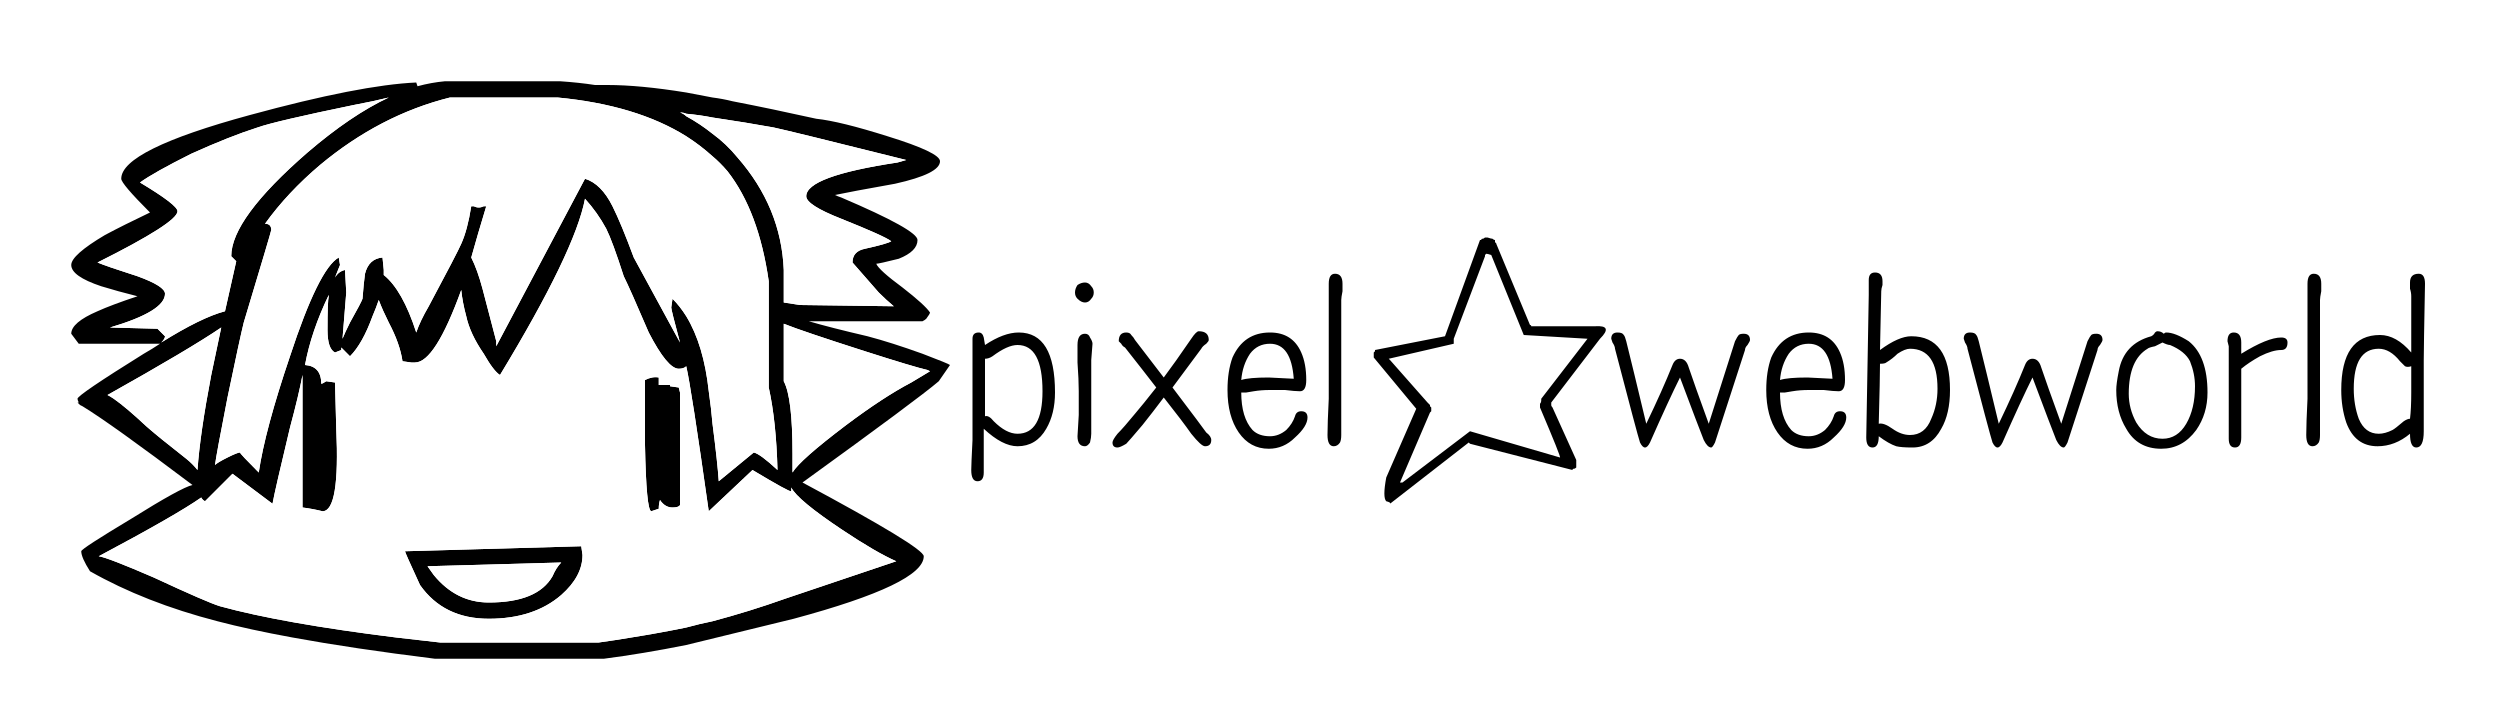
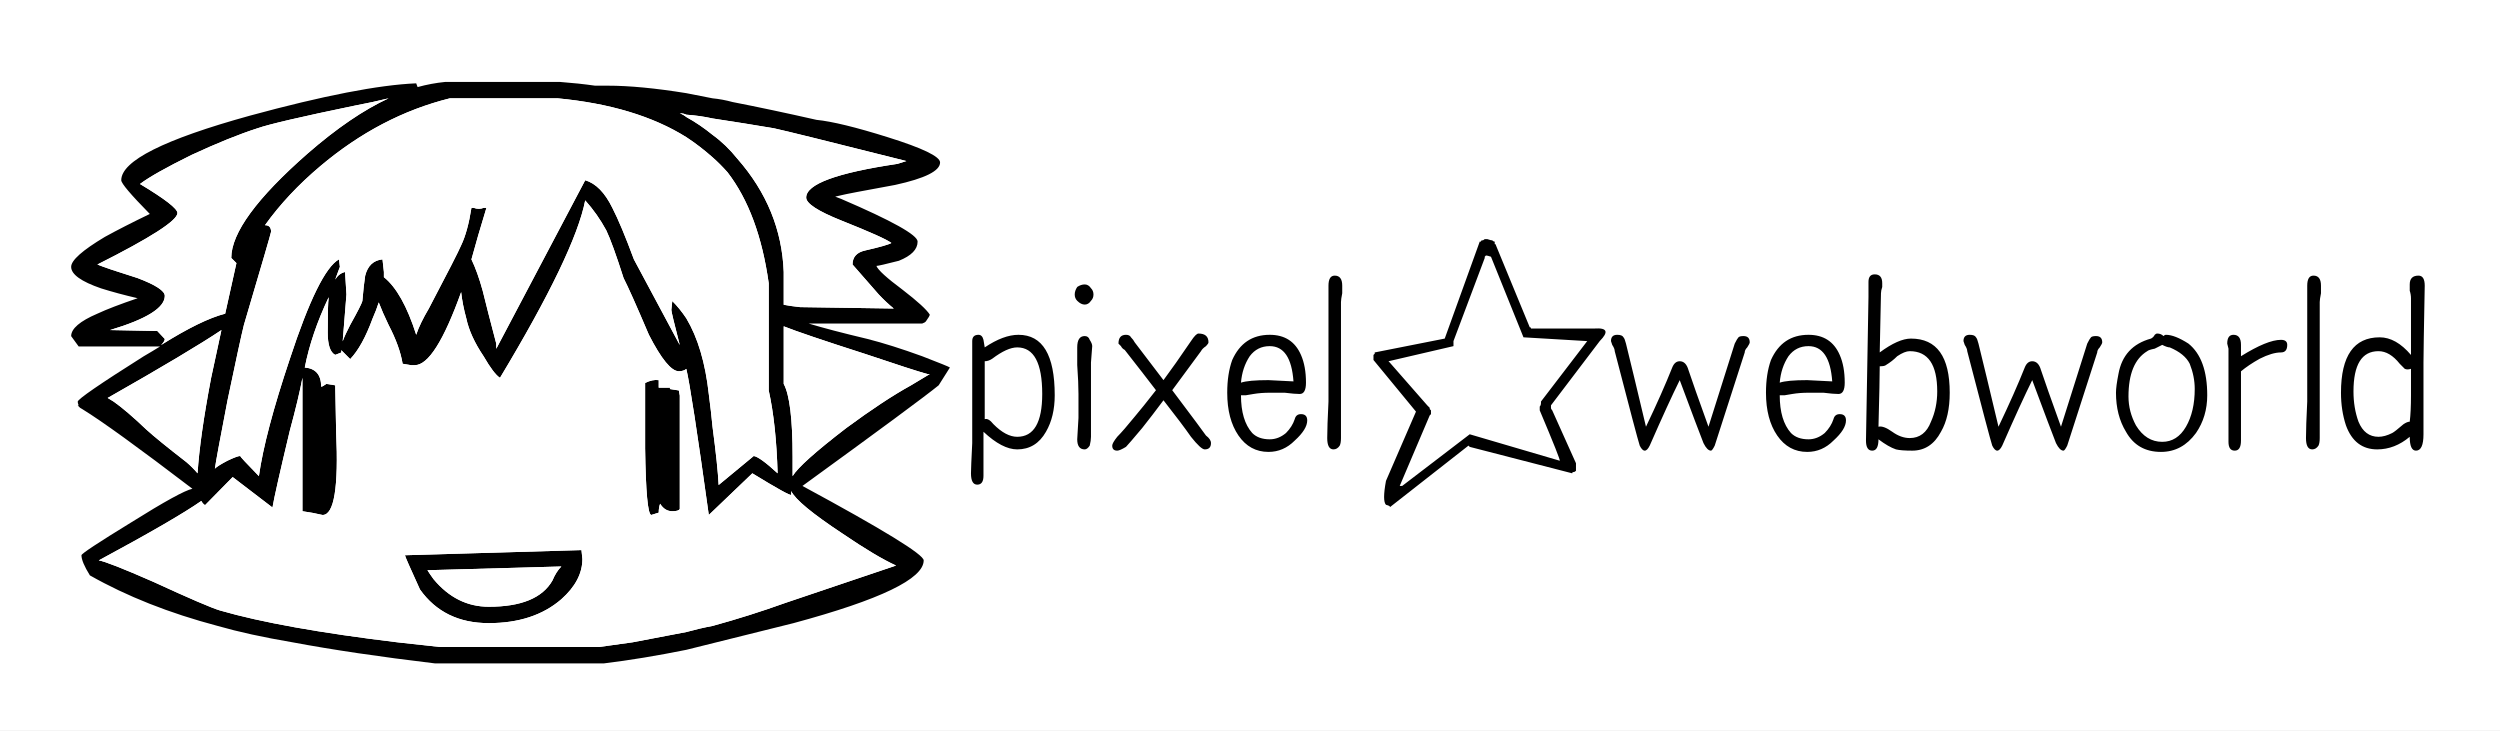
- <svg xmlns="http://www.w3.org/2000/svg" xmlns:xlink="http://www.w3.org/1999/xlink" version="1.1" preserveAspectRatio="none" x="0px" y="0px" width="100px" height="29px" viewBox="0 0 100 29">
+ <svg xmlns="http://www.w3.org/2000/svg" xmlns:xlink="http://www.w3.org/1999/xlink" version="1.1" preserveAspectRatio="none" x="0px" y="0px" width="267px" height="78px" viewBox="0 0 267 78">
  <defs>
    <g id="Layer1_0_FILL">
-       <path fill="#FFFFFF" stroke="none" d=" M 100 29 L 100 0 0 0 0 29 100 29 Z" />
+       <path fill="#FFFFFF" stroke="none" d=" M 267 78 L 267 0 0 0 0 78 267 78 Z" />
    </g>
    <g id="Layer0_0_FILL">
-       <path fill="#000000" stroke="none" d=" M 33.4 7.8 L 33.65 7.75 Q 33.85 7.7 35.8 7.35 37.6 6.95 37.6 6.45 37.6 6.1 35.5 5.45 33.6 4.85 32.65 4.75 30.85 4.35 29.3 4.05 28.9 3.95 28.5 3.9 27.95 3.8 27.45 3.7 25.6 3.4 24.3 3.4 L 23.8 3.4 Q 23.15 3.3 22.4 3.25 L 17.8 3.25 Q 17.25 3.3 16.7 3.45 L 16.65 3.3 Q 14.4 3.4 10 4.6 4.85 6 4.85 7.15 4.85 7.35 6 8.5 4.95 9 4.2 9.4 2.85 10.2 2.85 10.6 2.85 11.05 4.05 11.45 4.7 11.65 5.5 11.85 4.45 12.2 3.9 12.45 2.85 12.9 2.85 13.35 L 3.15 13.75 6.4 13.75 Q 6.1 13.95 5.75 14.15 3.1 15.8 3.1 15.95 3.1 16 3.15 16.1 L 3.1 16.1 3.2 16.2 3.3 16.25 Q 4.45 16.95 7.7 19.4 7.25 19.5 5.25 20.75 3.25 21.95 3.25 22.05 3.25 22.3 3.6 22.85 5.8 24.1 8.7 24.85 9.972 25.184 11.7 25.5 14.107 25.942 17.4 26.35 L 24.15 26.35 Q 25.7 26.15 27.45 25.8 L 31.75 24.75 Q 36.95 23.35 36.95 22.25 36.95 21.9 32.1 19.3 36.746 15.94 37.55 15.25 L 38 14.6 Q 37.95 14.55 36.9 14.15 35.65 13.7 34.7 13.45 33.2 13.1 32.35 12.85 L 36.9 12.85 Q 37 12.8 37.05 12.75 37.2 12.55 37.2 12.5 37 12.2 36.1 11.5 35.15 10.8 35.05 10.55 35.15 10.55 35.95 10.35 36.7 10.05 36.7 9.6 36.7 9.2 33.65 7.9 33.5 7.85 33.4 7.8 M 32.25 7.85 Q 32.25 8.2 33.65 8.75 35.4 9.45 35.65 9.65 35.5 9.75 34.6 9.95 34.1 10.05 34.1 10.5 L 35.15 11.7 Q 35.45 12 35.75 12.25 L 32 12.2 Q 31.65 12.15 31.35 12.1 L 31.35 10.8 Q 31.25 8.3 29.5 6.3 29.05 5.75 28.5 5.35 28 4.95 27.45 4.65 27.35 4.55 27.2 4.5 27.35 4.5 27.45 4.55 28 4.6 28.5 4.7 29.85 4.9 30.95 5.1 31.65 5.25 36.25 6.4 L 35.9 6.5 Q 32.25 7.05 32.25 7.85 M 23.4 7.95 Q 23.9 8.5 24.25 9.15 24.5 9.65 24.95 11.05 25.2 11.55 25.95 13.3 26.7 14.75 27.15 14.75 27.35 14.75 27.45 14.65 27.65 15.5 28.35 20.45 L 30.1 18.8 Q 31.6 19.7 31.65 19.65 L 31.65 19.5 Q 31.9 20 33.7 21.2 35.05 22.1 35.85 22.45 34.5 22.9 31.4 23.95 30 24.45 28.5 24.85 28 24.95 27.45 25.1 26.383 25.32 25.25 25.5 24.62 25.607 23.95 25.7 L 17.6 25.7 Q 16.708 25.602 15.85 25.5 11.262 24.929 8.8 24.25 8.3 24.1 6.15 23.1 4.3 22.3 3.95 22.25 7.05 20.6 8.05 19.9 8.1 20 8.2 20.05 L 9.3 18.95 10.9 20.15 Q 11 19.6 11.6 17.1 11.95 15.8 12.1 15 L 12.1 20.3 Q 12.5 20.35 12.9 20.45 13.6 20.45 13.45 17.15 L 13.4 15.3 13.05 15.25 Q 12.9 15.35 12.85 15.35 12.85 14.65 12.2 14.6 12.45 13.25 13.15 11.8 L 13.15 11.85 Q 13.1 12.05 13.1 13.2 13.1 13.95 13.4 14.1 L 13.65 14 13.65 13.9 14 14.25 Q 14.5 13.75 14.9 12.65 15.05 12.3 15.15 12 15.3 12.4 15.55 12.9 16 13.75 16.1 14.45 L 16.45 14.5 16.6 14.5 Q 17.4 14.5 18.45 11.6 18.5 12.1 18.65 12.65 18.8 13.35 19.35 14.15 19.75 14.85 20 15 23 10.05 23.4 7.95 M 24.5 8.25 Q 24.05 7.35 23.4 7.15 L 19.85 13.85 19.85 13.65 Q 19.5 12.3 19.3 11.55 19.1 10.8 18.85 10.3 19.1 9.4 19.45 8.25 L 19.35 8.25 Q 19.25 8.3 19.15 8.3 19.05 8.3 18.95 8.25 18.9 8.25 18.85 8.25 18.7 9.2 18.45 9.75 18.3 10.1 17.15 12.25 16.8 12.85 16.65 13.3 16.1 11.6 15.35 11 15.35 10.9 15.35 10.8 L 15.3 10.3 Q 14.75 10.35 14.6 10.95 14.55 11.3 14.5 11.95 14.45 12.1 14 12.9 13.8 13.3 13.7 13.55 L 13.85 11.7 13.8 10.8 Q 13.55 10.85 13.4 11.1 13.5 10.85 13.6 10.6 L 13.55 10.3 Q 12.75 10.75 11.6 14.25 10.6 17.2 10.35 18.9 9.6 18.15 9.6 18.1 9.5 18.1 9.1 18.3 8.7 18.5 8.6 18.6 8.65 18.2 9.1 15.9 9.6 13.5 9.75 12.9 10.85 9.25 10.85 9.2 10.85 8.95 10.6 8.95 11.5 7.7 12.8 6.6 15.2 4.6 18 3.9 L 22.3 3.9 Q 25.45 4.2 27.45 5.45 28 5.8 28.5 6.25 28.8 6.5 29.1 6.85 30.35 8.45 30.75 11.25 L 30.75 15.5 Q 31.05 16.85 31.1 18.8 30.4 18.15 30.15 18.1 L 28.75 19.25 Q 28.7 18.5 28.5 16.95 28.45 16.35 28.35 15.65 28.15 13.8 27.45 12.65 27.2 12.25 26.9 11.95 L 26.85 12.3 Q 26.85 12.4 27.2 13.7 L 25.35 10.3 Q 24.85 8.95 24.5 8.25 M 37.1 14.8 L 37.2 14.85 36.45 15.3 Q 35.344 15.879 33.85 17 32 18.4 31.7 18.9 L 31.7 18.15 Q 31.7 15.9 31.35 15.25 L 31.35 12.95 Q 32.1 13.25 34.6 14.05 36.562 14.678 37.1 14.8 M 10.3 5.1 Q 11 4.85 14.15 4.2 14.95 4.05 15.55 3.9 14.05 4.6 12.3 6.1 9.25 8.75 9.25 10.25 L 9.45 10.45 9 12.45 Q 8.05 12.7 6.45 13.7 6.6 13.55 6.6 13.45 L 6.3 13.15 4.4 13.1 Q 6.6 12.45 6.6 11.75 6.6 11.45 5.5 11.05 4.25 10.65 3.9 10.5 7.1 8.9 7.1 8.45 7.1 8.2 5.6 7.3 6.15 6.9 7.65 6.15 9.2 5.45 10.3 5.1 M 7.45 18.35 Q 6.3 17.45 5.85 17.05 5.05 16.3 4.55 15.95 4.4 15.85 4.3 15.8 7.6 13.95 8.85 13.1 L 8.45 15 Q 8 17.35 7.9 18.8 7.7 18.55 7.45 18.35 M 22.45 23.8 Q 23.3 23.05 23.3 22.2 L 23.25 21.85 Q 23.2 21.85 16.2 22.05 16.2 22.1 16.8 23.4 17.75 24.75 19.55 24.75 21.35 24.75 22.45 23.8 M 22.45 22.5 Q 22.25 22.7 22.1 23.05 21.5 24.1 19.55 24.1 18.25 24.1 17.35 23 17.2 22.8 17.1 22.65 L 22.45 22.5 M 26.35 15.1 Q 26.1 15.05 25.8 15.2 L 25.8 17.8 Q 25.85 20.4 26.05 20.45 L 26.35 20.35 Q 26.35 20.15 26.4 20 26.6 20.3 26.9 20.3 27.15 20.3 27.2 20.2 L 27.2 15.7 27.15 15.5 26.8 15.45 26.8 15.4 26.35 15.4 26.35 15.1 Z" />
-       <path fill="#FFFFFF" stroke="none" d=" M 5.85 17.05 Q 6.3 17.45 7.45 18.35 7.7 18.55 7.9 18.8 8 17.35 8.45 15 L 8.85 13.1 Q 7.6 13.95 4.3 15.8 4.4 15.85 4.55 15.95 5.05 16.3 5.85 17.05 M 14.15 4.2 Q 11 4.85 10.3 5.1 9.2 5.45 7.65 6.15 6.15 6.9 5.6 7.3 7.1 8.2 7.1 8.45 7.1 8.9 3.9 10.5 4.25 10.65 5.5 11.05 6.6 11.45 6.6 11.75 6.6 12.45 4.4 13.1 L 6.3 13.15 6.6 13.45 Q 6.6 13.55 6.45 13.7 8.05 12.7 9 12.45 L 9.45 10.45 9.25 10.25 Q 9.25 8.75 12.3 6.1 14.05 4.6 15.55 3.9 14.95 4.05 14.15 4.2 M 37.2 14.85 L 37.1 14.8 Q 36.562 14.678 34.6 14.05 32.1 13.25 31.35 12.95 L 31.35 15.25 Q 31.7 15.9 31.7 18.15 L 31.7 18.9 Q 32 18.4 33.85 17 35.344 15.879 36.45 15.3 L 37.2 14.85 M 23.4 7.15 Q 24.05 7.35 24.5 8.25 24.85 8.95 25.35 10.3 L 27.2 13.7 Q 26.85 12.4 26.85 12.3 L 26.9 11.95 Q 27.2 12.25 27.45 12.65 28.15 13.8 28.35 15.65 28.45 16.35 28.5 16.95 28.7 18.5 28.75 19.25 L 30.15 18.1 Q 30.4 18.15 31.1 18.8 31.05 16.85 30.75 15.5 L 30.75 11.25 Q 30.35 8.45 29.1 6.85 28.8 6.5 28.5 6.25 28 5.8 27.45 5.45 25.45 4.2 22.3 3.9 L 18 3.9 Q 15.2 4.6 12.8 6.6 11.5 7.7 10.6 8.95 10.85 8.95 10.85 9.2 10.85 9.25 9.75 12.9 9.6 13.5 9.1 15.9 8.65 18.2 8.6 18.6 8.7 18.5 9.1 18.3 9.5 18.1 9.6 18.1 9.6 18.15 10.35 18.9 10.6 17.2 11.6 14.25 12.75 10.75 13.55 10.3 L 13.6 10.6 Q 13.5 10.85 13.4 11.1 13.55 10.85 13.8 10.8 L 13.85 11.7 13.7 13.55 Q 13.8 13.3 14 12.9 14.45 12.1 14.5 11.95 14.55 11.3 14.6 10.95 14.75 10.35 15.3 10.3 L 15.35 10.8 Q 15.35 10.9 15.35 11 16.1 11.6 16.65 13.3 16.8 12.85 17.15 12.25 18.3 10.1 18.45 9.75 18.7 9.2 18.85 8.25 18.9 8.25 18.95 8.25 19.05 8.3 19.15 8.3 19.25 8.3 19.35 8.25 L 19.45 8.25 Q 19.1 9.4 18.85 10.3 19.1 10.8 19.3 11.55 19.5 12.3 19.85 13.65 L 19.85 13.85 23.4 7.15 M 24.25 9.15 Q 23.9 8.5 23.4 7.95 23 10.05 20 15 19.75 14.85 19.35 14.15 18.8 13.35 18.65 12.65 18.5 12.1 18.45 11.6 17.4 14.5 16.6 14.5 L 16.45 14.5 16.1 14.45 Q 16 13.75 15.55 12.9 15.3 12.4 15.15 12 15.05 12.3 14.9 12.65 14.5 13.75 14 14.25 L 13.65 13.9 13.65 14 13.4 14.1 Q 13.1 13.95 13.1 13.2 13.1 12.05 13.15 11.85 L 13.15 11.8 Q 12.45 13.25 12.2 14.6 12.85 14.65 12.85 15.35 12.9 15.35 13.05 15.25 L 13.4 15.3 13.45 17.15 Q 13.6 20.45 12.9 20.45 12.5 20.35 12.1 20.3 L 12.1 15 Q 11.95 15.8 11.6 17.1 11 19.6 10.9 20.15 L 9.3 18.95 8.2 20.05 Q 8.1 20 8.05 19.9 7.05 20.6 3.95 22.25 4.3 22.3 6.15 23.1 8.3 24.1 8.8 24.25 11.262 24.929 15.85 25.5 16.708 25.602 17.6 25.7 L 23.95 25.7 Q 24.62 25.607 25.25 25.5 26.383 25.32 27.45 25.1 28 24.95 28.5 24.85 30 24.45 31.4 23.95 34.5 22.9 35.85 22.45 35.05 22.1 33.7 21.2 31.9 20 31.65 19.5 L 31.65 19.65 Q 31.6 19.7 30.1 18.8 L 28.35 20.45 Q 27.65 15.5 27.45 14.65 27.35 14.75 27.15 14.75 26.7 14.75 25.95 13.3 25.2 11.55 24.95 11.05 24.5 9.65 24.25 9.15 M 25.8 15.2 Q 26.1 15.05 26.35 15.1 L 26.35 15.4 26.8 15.4 26.8 15.45 27.15 15.5 27.2 15.7 27.2 20.2 Q 27.15 20.3 26.9 20.3 26.6 20.3 26.4 20 26.35 20.15 26.35 20.35 L 26.05 20.45 Q 25.85 20.4 25.8 17.8 L 25.8 15.2 M 23.3 22.2 Q 23.3 23.05 22.45 23.8 21.35 24.75 19.55 24.75 17.75 24.75 16.8 23.4 16.2 22.1 16.2 22.05 23.2 21.85 23.25 21.85 L 23.3 22.2 M 22.1 23.05 Q 22.25 22.7 22.45 22.5 L 17.1 22.65 Q 17.2 22.8 17.35 23 18.25 24.1 19.55 24.1 21.5 24.1 22.1 23.05 M 33.65 8.75 Q 32.25 8.2 32.25 7.85 32.25 7.05 35.9 6.5 L 36.25 6.4 Q 31.65 5.25 30.95 5.1 29.85 4.9 28.5 4.7 28 4.6 27.45 4.55 27.35 4.5 27.2 4.5 27.35 4.55 27.45 4.65 28 4.95 28.5 5.35 29.05 5.75 29.5 6.3 31.25 8.3 31.35 10.8 L 31.35 12.1 Q 31.65 12.15 32 12.2 L 35.75 12.25 Q 35.45 12 35.15 11.7 L 34.1 10.5 Q 34.1 10.05 34.6 9.95 35.5 9.75 35.65 9.65 35.4 9.45 33.65 8.75 Z" />
+       <path fill="#000000" stroke="none" d=" M 89.85 21.25 Q 89.45 21.1 89.2 21 L 89.85 20.85 Q 90.4 20.7 95.6 19.75 100.4 18.7 100.4 17.35 100.4 16.4 94.8 14.65 89.7 13.05 87.2 12.8 82.35 11.7 78.25 10.9 77.15 10.6 76.1 10.5 74.65 10.2 73.3 9.95 68.35 9.15 64.9 9.15 L 63.55 9.15 Q 61.8 8.9 59.8 8.75 L 47.55 8.75 Q 46.05 8.9 44.6 9.3 L 44.45 8.9 Q 38.45 9.15 26.7 12.35 12.95 16.15 12.95 19.25 12.95 19.75 16 22.85 13.2 24.2 11.2 25.3 7.6 27.45 7.6 28.5 7.6 29.7 10.8 30.8 12.55 31.35 14.7 31.85 11.9 32.8 10.4 33.5 7.6 34.7 7.6 35.9 L 8.4 37 17.1 37 Q 16.3 37.5 15.35 38.05 8.3 42.5 8.3 42.9 8.3 43.05 8.4 43.3 L 8.3 43.3 8.55 43.55 8.8 43.7 Q 11.9 45.6 20.55 52.2 19.35 52.45 14 55.8 8.7 59.05 8.7 59.3 8.7 60 9.6 61.45 15.5 64.8 23.25 66.85 26.55 67.8 31.25 68.6 37.65 69.8 46.45 70.85 L 64.5 70.85 Q 68.6 70.35 73.3 69.4 L 84.75 66.55 Q 98.65 62.8 98.65 59.85 98.65 58.9 85.7 51.9 98.1 42.9 100.25 41.15 L 101.45 39.25 Q 101.35 39.15 98.5 38.05 95.2 36.85 92.65 36.2 88.65 35.25 86.35 34.55 L 98.5 34.55 Q 98.8 34.45 98.9 34.3 99.3 33.75 99.3 33.6 98.8 32.8 96.4 30.95 93.85 29.05 93.6 28.4 93.85 28.4 96 27.85 98 27.05 98 25.8 98 24.75 89.85 21.25 M 86.1 21.1 Q 86.1 22.05 89.85 23.55 94.5 25.4 95.2 25.95 94.8 26.2 92.4 26.75 91.05 27.05 91.05 28.25 L 93.85 31.45 Q 94.65 32.3 95.45 32.95 L 85.45 32.8 Q 84.5 32.7 83.7 32.55 L 83.7 29.05 Q 83.45 22.3 78.75 16.95 77.55 15.45 76.1 14.4 74.75 13.3 73.3 12.5 73 12.25 72.6 12.1 73 12.1 73.3 12.25 74.75 12.35 76.1 12.65 79.7 13.2 82.65 13.7 84.5 14.1 96.8 17.2 L 95.85 17.5 Q 86.1 18.95 86.1 21.1 M 84.65 48.8 Q 84.65 42.75 83.7 41 L 83.7 34.85 Q 85.7 35.65 92.4 37.8 97.6 39.55 99.05 39.95 L 99.3 39.95 97.3 41.15 Q 94.4 42.75 90.4 45.7 85.45 49.5 84.65 50.85 L 84.65 48.8 M 82.1 30.25 L 82.1 41.7 Q 82.9 45.3 83.05 50.55 81.15 48.8 80.5 48.7 L 76.75 51.8 Q 76.65 49.75 76.1 45.6 75.95 44 75.7 42.1 75.15 37.1 73.3 34 72.6 32.95 71.8 32.15 L 71.7 33.1 Q 71.7 33.35 72.6 36.85 L 67.7 27.7 Q 66.35 24.05 65.4 22.2 64.2 19.75 62.5 19.25 L 53 37.25 53 36.7 Q 52.05 33.1 51.55 31.05 51 29.05 50.35 27.7 51 25.3 51.95 22.2 L 51.65 22.2 Q 51.4 22.3 51.15 22.3 50.85 22.3 50.6 22.2 50.45 22.2 50.35 22.2 49.95 24.75 49.25 26.2 48.85 27.15 45.8 32.95 44.85 34.55 44.45 35.75 43 31.2 41 29.6 41 29.3 41 29.05 L 40.85 27.7 Q 39.4 27.85 39 29.45 38.85 30.4 38.7 32.15 38.6 32.55 37.4 34.7 36.85 35.75 36.6 36.45 L 37 31.45 36.85 29.05 Q 36.2 29.2 35.8 29.85 36.05 29.2 36.3 28.5 L 36.2 27.7 Q 34.05 28.9 30.95 38.35 28.3 46.25 27.65 50.85 25.65 48.8 25.65 48.7 25.35 48.7 24.3 49.2 23.25 49.75 22.95 50.05 23.1 48.95 24.3 42.75 25.65 36.3 26.05 34.7 28.95 24.9 28.95 24.75 28.95 24.05 28.3 24.05 30.7 20.7 34.2 17.75 40.6 12.35 48.05 10.5 L 59.55 10.5 Q 67.95 11.3 73.3 14.65 74.75 15.6 76.1 16.8 76.9 17.5 77.7 18.4 81.05 22.75 82.1 30.25 M 95.7 60.4 Q 92.1 61.6 83.85 64.4 80.1 65.75 76.1 66.85 74.75 67.1 73.3 67.5 70.5 68.05 67.55 68.6 65.7 68.85 63.95 69.1 L 47 69.1 Q 44.6 68.85 42.45 68.6 30.05 67.1 23.5 65.2 22.15 64.8 16.4 62.15 11.5 60 10.55 59.85 18.8 55.4 21.5 53.5 21.65 53.8 21.9 53.95 L 24.85 50.95 29.1 54.2 Q 29.35 52.7 30.95 46 31.9 42.5 32.3 40.35 L 32.3 54.6 Q 33.4 54.75 34.45 55 36.3 55 35.9 46.15 L 35.8 41.15 34.85 41 Q 34.45 41.3 34.3 41.3 34.3 39.4 32.55 39.25 33.25 35.65 35.1 31.75 L 35.1 31.85 Q 35 32.4 35 35.5 35 37.5 35.8 37.9 L 36.45 37.65 36.45 37.4 37.4 38.35 Q 38.7 37 39.8 34 40.2 33.1 40.45 32.3 40.85 33.35 41.5 34.7 42.7 37 43 38.85 L 43.9 39 44.3 39 Q 46.45 39 49.25 31.2 49.4 32.55 49.8 34 50.2 35.9 51.65 38.05 52.75 39.95 53.4 40.35 61.4 27.05 62.5 21.4 63.8 22.85 64.75 24.6 65.4 25.95 66.6 29.7 67.3 31.05 69.3 35.75 71.3 39.65 72.5 39.65 73 39.65 73.3 39.4 73.85 41.7 75.7 55 L 80.35 50.55 Q 84.35 53 84.5 52.85 L 84.5 52.45 Q 85.15 53.8 90 57 93.6 59.45 95.7 60.4 M 20.45 16.55 Q 24.55 14.65 27.5 13.7 29.35 13.05 37.8 11.3 39.9 10.9 41.5 10.5 37.5 12.35 32.85 16.4 24.7 23.55 24.7 27.55 L 25.25 28.1 24.05 33.5 Q 21.5 34.15 17.2 36.85 17.6 36.45 17.6 36.2 L 16.8 35.35 11.75 35.25 Q 17.6 33.5 17.6 31.6 17.6 30.8 14.7 29.7 11.35 28.65 10.4 28.25 18.95 23.95 18.95 22.75 18.95 22.05 14.95 19.65 16.4 18.55 20.45 16.55 M 15.6 45.85 Q 13.5 43.85 12.15 42.9 11.75 42.65 11.5 42.5 20.3 37.5 23.65 35.25 L 22.55 40.35 Q 21.35 46.65 21.1 50.55 20.55 49.9 19.9 49.35 16.8 46.95 15.6 45.85 M 62.2 59.7 L 62.1 58.75 Q 61.95 58.75 43.25 59.3 43.25 59.45 44.85 62.95 47.4 66.55 52.2 66.55 57 66.55 59.95 64 62.2 62 62.2 59.7 M 46.3 61.85 Q 45.9 61.3 45.65 60.9 L 59.95 60.5 Q 59.4 61.05 59 62 57.4 64.8 52.2 64.8 48.75 64.8 46.3 61.85 M 70.35 40.6 Q 69.7 40.5 68.9 40.9 L 68.9 47.9 Q 69 54.85 69.55 55 L 70.35 54.75 Q 70.35 54.2 70.5 53.8 71 54.6 71.8 54.6 72.5 54.6 72.6 54.35 L 72.6 42.25 72.5 41.7 71.55 41.55 71.55 41.4 70.35 41.4 70.35 40.6 Z" />
+       <path fill="#FFFFFF" stroke="none" d=" M 12.15 42.9 Q 13.5 43.85 15.6 45.85 16.8 46.95 19.9 49.35 20.55 49.9 21.1 50.55 21.35 46.65 22.55 40.35 L 23.65 35.25 Q 20.3 37.5 11.5 42.5 11.75 42.65 12.15 42.9 M 27.5 13.7 Q 24.55 14.65 20.45 16.55 16.4 18.55 14.95 19.65 18.95 22.05 18.95 22.75 18.95 23.95 10.4 28.25 11.35 28.65 14.7 29.7 17.6 30.8 17.6 31.6 17.6 33.5 11.75 35.25 L 16.8 35.35 17.6 36.2 Q 17.6 36.45 17.2 36.85 21.5 34.15 24.05 33.5 L 25.25 28.1 24.7 27.55 Q 24.7 23.55 32.85 16.4 37.5 12.35 41.5 10.5 39.9 10.9 37.8 11.3 29.35 13.05 27.5 13.7 M 83.85 64.4 Q 92.1 61.6 95.7 60.4 93.6 59.45 90 57 85.15 53.8 84.5 52.45 L 84.5 52.85 Q 84.35 53 80.35 50.55 L 75.7 55 Q 73.85 41.7 73.3 39.4 73 39.65 72.5 39.65 71.3 39.65 69.3 35.75 67.3 31.05 66.6 29.7 65.4 25.95 64.75 24.6 63.8 22.85 62.5 21.4 61.4 27.05 53.4 40.35 52.75 39.95 51.65 38.05 50.2 35.9 49.8 34 49.4 32.55 49.25 31.2 46.45 39 44.3 39 L 43.9 39 43 38.85 Q 42.7 37 41.5 34.7 40.85 33.35 40.45 32.3 40.2 33.1 39.8 34 38.7 37 37.4 38.35 L 36.45 37.4 36.45 37.65 35.8 37.9 Q 35 37.5 35 35.5 35 32.4 35.1 31.85 L 35.1 31.75 Q 33.25 35.65 32.55 39.25 34.3 39.4 34.3 41.3 34.45 41.3 34.85 41 L 35.8 41.15 35.9 46.15 Q 36.3 55 34.45 55 33.4 54.75 32.3 54.6 L 32.3 40.35 Q 31.9 42.5 30.95 46 29.35 52.7 29.1 54.2 L 24.85 50.95 21.9 53.95 Q 21.65 53.8 21.5 53.5 18.8 55.4 10.55 59.85 11.5 60 16.4 62.15 22.15 64.8 23.5 65.2 30.05 67.1 42.45 68.6 44.6 68.85 47 69.1 L 63.95 69.1 Q 65.7 68.85 67.55 68.6 70.5 68.05 73.3 67.5 74.75 67.1 76.1 66.85 80.1 65.75 83.85 64.4 M 68.9 40.9 Q 69.7 40.5 70.35 40.6 L 70.35 41.4 71.55 41.4 71.55 41.55 72.5 41.7 72.6 42.25 72.6 54.35 Q 72.5 54.6 71.8 54.6 71 54.6 70.5 53.8 70.35 54.2 70.35 54.75 L 69.55 55 Q 69 54.85 68.9 47.9 L 68.9 40.9 M 62.1 58.75 L 62.2 59.7 Q 62.2 62 59.95 64 57 66.55 52.2 66.55 47.4 66.55 44.85 62.95 43.25 59.45 43.25 59.3 61.95 58.75 62.1 58.75 M 45.65 60.9 Q 45.9 61.3 46.3 61.85 48.75 64.8 52.2 64.8 57.4 64.8 59 62 59.4 61.05 59.95 60.5 L 45.65 60.9 M 82.1 41.7 L 82.1 30.25 Q 81.05 22.75 77.7 18.4 76.9 17.5 76.1 16.8 74.75 15.6 73.3 14.65 67.95 11.3 59.55 10.5 L 48.05 10.5 Q 40.6 12.35 34.2 17.75 30.7 20.7 28.3 24.05 28.95 24.05 28.95 24.75 28.95 24.9 26.05 34.7 25.65 36.3 24.3 42.75 23.1 48.95 22.95 50.05 23.25 49.75 24.3 49.2 25.35 48.7 25.65 48.7 25.65 48.8 27.65 50.85 28.3 46.25 30.95 38.35 34.05 28.9 36.2 27.7 L 36.3 28.5 Q 36.05 29.2 35.8 29.85 36.2 29.2 36.85 29.05 L 37 31.45 36.6 36.45 Q 36.85 35.75 37.4 34.7 38.6 32.55 38.7 32.15 38.85 30.4 39 29.45 39.4 27.85 40.85 27.7 L 41 29.05 Q 41 29.3 41 29.6 43 31.2 44.45 35.75 44.85 34.55 45.8 32.95 48.85 27.15 49.25 26.2 49.95 24.75 50.35 22.2 50.45 22.2 50.6 22.2 50.85 22.3 51.15 22.3 51.4 22.3 51.65 22.2 L 51.95 22.2 Q 51 25.3 50.35 27.7 51 29.05 51.55 31.05 52.05 33.1 53 36.7 L 53 37.25 62.5 19.25 Q 64.2 19.75 65.4 22.2 66.35 24.05 67.7 27.7 L 72.6 36.85 Q 71.7 33.35 71.7 33.1 L 71.8 32.15 Q 72.6 32.95 73.3 34 75.15 37.1 75.7 42.1 75.95 44 76.1 45.6 76.65 49.75 76.75 51.8 L 80.5 48.7 Q 81.15 48.8 83.05 50.55 82.9 45.3 82.1 41.7 M 83.7 41 Q 84.65 42.75 84.65 48.8 L 84.65 50.85 Q 85.45 49.5 90.4 45.7 94.4 42.75 97.3 41.15 L 99.3 39.95 99.05 39.95 Q 97.6 39.55 92.4 37.8 85.7 35.65 83.7 34.85 L 83.7 41 M 89.85 23.55 Q 86.1 22.05 86.1 21.1 86.1 18.95 95.85 17.5 L 96.8 17.2 Q 84.5 14.1 82.65 13.7 79.7 13.2 76.1 12.65 74.75 12.35 73.3 12.25 73 12.1 72.6 12.1 73 12.25 73.3 12.5 74.75 13.3 76.1 14.4 77.55 15.45 78.75 16.95 83.45 22.3 83.7 29.05 L 83.7 32.55 Q 84.5 32.7 85.45 32.8 L 95.45 32.95 Q 94.65 32.3 93.85 31.45 L 91.05 28.25 Q 91.05 27.05 92.4 26.75 94.8 26.2 95.2 25.95 94.5 25.4 89.85 23.55 Z" />
    </g>
    <g id="Symbol_1_0_Layer0_0_FILL">
-       <path fill="#000000" stroke="none" d=" M 20.65 -0.6 Q 20.6 -0.6 20.55 -0.6 20.5 -0.55 20.45 -0.55 20.4 -0.55 20.4 -0.5 L 20.35 -0.5 18.95 3.35 16.15 3.9 16.15 3.95 16.1 4 Q 16.1 4.05 16.1 4.1 L 16.1 4.2 17.8 6.25 16.6 9 Q 16.45 9.8 16.6 9.95 16.8 10 16.75 10.05 L 19.9 7.6 19.95 7.65 24.05 8.7 Q 24.05 8.65 24.1 8.65 24.15 8.65 24.2 8.6 L 24.2 8.55 Q 24.2 8.5 24.2 8.45 24.2 8.4 24.2 8.35 L 24.2 8.3 23.25 6.2 Q 23.2 6.15 23.2 6.1 L 23.2 6 25.15 3.45 Q 25.7 2.9 24.95 2.95 L 22.4 2.95 Q 22.4 2.9 22.35 2.9 L 21 -0.35 Q 21 -0.4 20.95 -0.4 20.95 -0.45 20.95 -0.5 20.9 -0.5 20.85 -0.55 20.8 -0.55 20.65 -0.6 M 20.55 0.1 L 20.6 0.05 Q 20.65 0.05 20.8 0.1 L 22.1 3.3 Q 22.15 3.3 24.65 3.45 L 22.8 5.85 22.8 5.9 Q 22.8 6 22.75 6.05 22.75 6.1 22.75 6.2 23.6 8.2 23.55 8.2 L 19.95 7.15 17.25 9.2 Q 17.2 9.2 17.15 9.2 L 18.35 6.4 18.4 6.35 Q 18.4 6.3 18.4 6.25 L 18.4 6.2 18.35 6.15 18.35 6.1 Q 18.3 6.05 18.25 6 L 16.75 4.3 16.7 4.25 19.3 3.65 19.3 3.45 20.55 0.15 20.55 0.1 M 4.8 4.3 L 4.85 3.65 Q 4.85 3.55 4.75 3.4 4.7 3.25 4.55 3.25 4.25 3.25 4.25 3.7 L 4.25 4.4 Q 4.3 5.1 4.3 5.55 4.3 5.75 4.3 6.5 4.25 7.3 4.25 7.35 4.25 7.75 4.55 7.75 4.65 7.75 4.75 7.6 4.8 7.4 4.8 7.25 4.8 6.05 4.8 5.6 4.8 5 4.8 4.3 M 0.05 3.45 Q 0.05 3.5 0.05 3.7 L 0.05 6.05 Q 0.05 6.55 0.05 7.5 0 8.5 0 8.7 0 9.15 0.25 9.15 0.5 9.15 0.5 8.8 L 0.5 8.25 Q 0.5 7.55 0.5 7.05 1.25 7.75 1.85 7.75 2.6 7.75 3 7.05 3.35 6.45 3.35 5.6 3.35 3.2 1.9 3.2 1.3 3.2 0.55 3.7 L 0.5 3.4 Q 0.45 3.2 0.3 3.2 0.05 3.2 0.05 3.45 M 0.55 4.25 Q 0.7 4.25 0.85 4.15 1.45 3.7 1.85 3.7 2.85 3.7 2.85 5.55 2.85 7.25 1.85 7.25 1.4 7.25 0.9 6.75 0.7 6.5 0.55 6.55 L 0.55 4.25 M 4.8 1.35 Q 4.7 1.2 4.55 1.2 4.4 1.2 4.25 1.3 4.15 1.45 4.15 1.6 4.15 1.75 4.25 1.85 4.4 2 4.55 2 4.7 2 4.8 1.85 4.9 1.75 4.9 1.6 4.9 1.45 4.8 1.35 M 6.55 3.5 Q 6.5 3.4 6.4 3.3 6.35 3.2 6.2 3.2 5.9 3.2 5.9 3.55 L 6 3.65 Q 6.05 3.75 6.15 3.8 6.9 4.75 7.4 5.4 6.85 6.1 6.55 6.45 6.1 7 5.85 7.25 5.65 7.5 5.65 7.6 5.65 7.8 5.85 7.8 5.95 7.8 6.2 7.65 6.3 7.55 6.85 6.9 7.25 6.4 7.7 5.8 8.45 6.75 8.8 7.25 9.2 7.75 9.35 7.75 9.6 7.75 9.6 7.5 9.6 7.35 9.4 7.2 9.3 7.05 8.05 5.4 L 9.2 3.85 Q 9.25 3.75 9.4 3.65 9.5 3.55 9.5 3.5 9.5 3.15 9.1 3.15 9 3.15 8.8 3.45 8.15 4.4 7.7 5 L 6.55 3.5 M 10.8 5.6 Q 10.9 5.6 11 5.6 L 11.3 5.55 Q 11.6 5.5 11.95 5.5 12.2 5.5 12.55 5.5 12.95 5.55 13.15 5.55 13.4 5.55 13.4 5.1 13.4 4.45 13.2 4 12.85 3.2 11.95 3.2 10.9 3.2 10.45 4.2 10.25 4.75 10.25 5.5 10.25 6.55 10.7 7.2 11.15 7.85 11.9 7.85 12.5 7.85 12.95 7.4 13.45 6.95 13.45 6.6 13.45 6.35 13.2 6.35 13 6.35 12.95 6.55 12.85 6.85 12.6 7.1 12.3 7.35 11.95 7.35 11.5 7.35 11.25 7.1 10.8 6.6 10.8 5.6 M 11.15 4.05 Q 11.45 3.65 11.95 3.65 12.8 3.65 12.9 5.05 12 5 11.9 5 11.1 5 10.8 5.1 10.85 4.5 11.15 4.05 M 14.85 1.25 Q 14.85 0.85 14.55 0.85 14.3 0.85 14.3 1.25 14.3 1.35 14.3 1.6 14.3 1.9 14.3 1.95 L 14.3 4.4 Q 14.3 4.9 14.3 5.85 14.25 6.85 14.25 7.3 14.25 7.75 14.5 7.75 14.65 7.75 14.75 7.6 14.8 7.5 14.8 7.3 L 14.8 3.9 Q 14.8 3.8 14.8 2.85 L 14.8 1.9 Q 14.8 1.8 14.85 1.55 14.85 1.3 14.85 1.25 M 32.55 5.6 L 32.85 5.55 Q 33.15 5.5 33.5 5.5 33.75 5.5 34.1 5.5 34.5 5.55 34.7 5.55 34.95 5.55 34.95 5.1 34.95 4.45 34.75 4 34.4 3.2 33.5 3.2 32.45 3.2 32 4.2 31.8 4.75 31.8 5.5 31.8 6.55 32.25 7.2 32.7 7.85 33.45 7.85 34.05 7.85 34.5 7.4 35 6.95 35 6.6 35 6.35 34.75 6.35 34.55 6.35 34.5 6.55 34.4 6.85 34.15 7.1 33.85 7.35 33.5 7.35 33.05 7.35 32.8 7.1 32.35 6.6 32.35 5.6 32.45 5.6 32.55 5.6 M 32.35 5.1 Q 32.4 4.5 32.7 4.05 33 3.65 33.5 3.65 34.35 3.65 34.45 5.05 33.55 5 33.45 5 32.65 5 32.35 5.1 M 31.05 3.7 Q 31.15 3.55 31.15 3.5 31.15 3.25 30.9 3.25 30.75 3.25 30.7 3.3 30.65 3.35 30.55 3.55 L 29.5 6.85 Q 28.9 5.2 28.7 4.6 28.6 4.25 28.35 4.25 28.15 4.25 28.05 4.5 27.65 5.5 27 6.85 26.45 4.55 26.2 3.55 26.15 3.35 26.1 3.3 26.05 3.2 25.85 3.2 25.6 3.2 25.6 3.45 L 25.65 3.6 Q 25.75 3.75 25.75 3.85 26.65 7.3 26.75 7.6 26.85 7.8 26.95 7.8 27.05 7.8 27.15 7.6 27.9 5.9 28.35 5 29.1 7 29.3 7.5 29.45 7.8 29.6 7.8 29.65 7.8 29.75 7.6 L 30.95 3.9 Q 30.95 3.8 31.05 3.7 M 36.15 0.8 Q 35.9 0.8 35.9 1.1 L 35.9 1.35 Q 35.9 1.6 35.9 1.7 L 35.8 7.4 Q 35.8 7.8 36.05 7.8 36.3 7.8 36.3 7.35 36.7 7.65 37 7.75 37.2 7.8 37.65 7.8 38.4 7.8 38.8 7.05 39.15 6.45 39.15 5.5 39.15 3.35 37.6 3.35 37.1 3.35 36.35 3.9 L 36.4 1.55 Q 36.4 1.45 36.45 1.3 L 36.45 1.15 Q 36.45 0.8 36.15 0.8 M 36.6 4.4 Q 36.85 4.25 37.05 4.05 37.35 3.85 37.55 3.85 38.65 3.85 38.65 5.45 38.65 6.1 38.4 6.65 38.15 7.3 37.55 7.3 37.2 7.3 36.85 7.05 36.5 6.8 36.3 6.85 36.35 5 36.35 4.45 36.55 4.45 36.6 4.4 M 42.8 4.6 Q 42.7 4.25 42.45 4.25 42.25 4.25 42.15 4.5 41.75 5.5 41.1 6.85 40.55 4.55 40.3 3.55 40.25 3.35 40.2 3.3 40.15 3.2 39.95 3.2 39.7 3.2 39.7 3.45 L 39.75 3.6 Q 39.85 3.75 39.85 3.85 40.75 7.3 40.85 7.6 40.95 7.8 41.05 7.8 41.15 7.8 41.25 7.6 42 5.9 42.45 5 43.2 7 43.4 7.5 43.55 7.8 43.7 7.8 43.75 7.8 43.85 7.6 L 45.05 3.9 Q 45.05 3.8 45.15 3.7 45.25 3.55 45.25 3.5 45.25 3.25 45 3.25 44.85 3.25 44.8 3.3 44.75 3.35 44.65 3.55 L 43.6 6.85 Q 43 5.2 42.8 4.6 M 47.8 3.2 Q 47.75 3.2 47.7 3.25 47.6 3.15 47.45 3.15 47.4 3.15 47.35 3.2 47.3 3.3 47.2 3.35 46.1 3.65 45.9 4.75 45.8 5.25 45.8 5.5 45.8 6.4 46.2 7.05 46.65 7.85 47.6 7.85 48.45 7.85 49 7.1 49.45 6.45 49.45 5.6 49.45 4.15 48.7 3.55 48.15 3.2 47.8 3.2 M 47.65 3.6 Q 47.85 3.7 47.95 3.7 48.55 3.95 48.75 4.35 48.95 4.85 48.95 5.35 48.95 6.25 48.6 6.85 48.25 7.45 47.65 7.45 47 7.45 46.6 6.8 46.3 6.25 46.3 5.65 46.3 4.3 47.05 3.85 47.1 3.8 47.35 3.75 47.55 3.65 47.65 3.6 M 52.65 3.6 Q 52.65 3.4 52.4 3.4 51.85 3.4 50.8 4.05 50.8 3.95 50.8 3.75 L 50.8 3.6 Q 50.8 3.2 50.5 3.2 50.25 3.2 50.25 3.55 L 50.3 3.75 Q 50.3 3.9 50.3 4.05 L 50.3 6.55 Q 50.3 6.75 50.3 7.05 50.3 7.35 50.3 7.45 50.3 7.8 50.55 7.8 50.8 7.8 50.8 7.4 50.8 6.9 50.8 5.85 50.8 4.7 50.8 4.65 51.1 4.4 51.55 4.15 52.05 3.9 52.4 3.9 52.65 3.9 52.65 3.6 M 54 1.25 Q 54 0.85 53.7 0.85 53.45 0.85 53.45 1.25 53.45 1.35 53.45 1.6 53.45 1.9 53.45 1.95 L 53.45 4.4 Q 53.45 4.9 53.45 5.85 53.4 6.85 53.4 7.3 53.4 7.75 53.65 7.75 53.8 7.75 53.9 7.6 53.95 7.5 53.95 7.3 L 53.95 3.9 Q 53.95 3.8 53.95 2.85 L 53.95 1.9 Q 53.95 1.8 54 1.55 54 1.3 54 1.25 M 58.15 1.25 Q 58.15 0.85 57.9 0.85 57.55 0.85 57.55 1.2 57.55 1.25 57.55 1.45 57.6 1.6 57.6 1.75 57.6 2 57.6 4 57 3.3 56.35 3.3 54.8 3.3 54.8 5.5 54.8 6.2 55 6.8 55.35 7.75 56.25 7.75 56.95 7.75 57.55 7.25 57.55 7.8 57.8 7.8 58.1 7.8 58.1 7.15 58.1 7.1 58.1 5.8 58.1 4.45 58.1 4.3 58.1 3.85 58.15 1.25 M 57.15 4.35 Q 57.3 4.5 57.35 4.55 57.45 4.6 57.6 4.55 L 57.6 5.6 Q 57.6 6.25 57.55 6.65 57.45 6.65 57.3 6.75 56.95 7.05 56.85 7.1 56.55 7.25 56.3 7.25 55.75 7.25 55.5 6.65 55.3 6.1 55.3 5.45 55.3 3.85 56.3 3.85 56.75 3.85 57.15 4.35 Z" />
+       <path fill="#000000" stroke="none" d=" M 4.8 5.6 Q 4.8 5 4.8 4.3 L 4.85 3.65 Q 4.85 3.55 4.75 3.4 4.7 3.25 4.55 3.25 4.25 3.25 4.25 3.7 L 4.25 4.4 Q 4.3 5.1 4.3 5.55 4.3 5.75 4.3 6.5 4.25 7.3 4.25 7.35 4.25 7.75 4.55 7.75 4.65 7.75 4.75 7.6 4.8 7.4 4.8 7.25 4.8 6.05 4.8 5.6 M 0.05 3.45 Q 0.05 3.5 0.05 3.7 L 0.05 6.05 Q 0.05 6.55 0.05 7.5 0 8.5 0 8.7 0 9.15 0.25 9.15 0.5 9.15 0.5 8.8 L 0.5 8.25 Q 0.5 7.55 0.5 7.05 1.25 7.75 1.85 7.75 2.6 7.75 3 7.05 3.35 6.45 3.35 5.6 3.35 3.2 1.9 3.2 1.3 3.2 0.55 3.7 L 0.5 3.4 Q 0.45 3.2 0.3 3.2 0.05 3.2 0.05 3.45 M 0.55 4.25 Q 0.7 4.25 0.85 4.15 1.45 3.7 1.85 3.7 2.85 3.7 2.85 5.55 2.85 7.25 1.85 7.25 1.4 7.25 0.9 6.75 0.7 6.5 0.55 6.55 L 0.55 4.25 M 4.55 2 Q 4.7 2 4.8 1.85 4.9 1.75 4.9 1.6 4.9 1.45 4.8 1.35 4.7 1.2 4.55 1.2 4.4 1.2 4.25 1.3 4.15 1.45 4.15 1.6 4.15 1.75 4.25 1.85 4.4 2 4.55 2 M 6.2 3.2 Q 5.9 3.2 5.9 3.55 L 6 3.65 Q 6.05 3.75 6.15 3.8 6.9 4.75 7.4 5.4 6.85 6.1 6.55 6.45 6.1 7 5.85 7.25 5.65 7.5 5.65 7.6 5.65 7.8 5.85 7.8 5.95 7.8 6.2 7.65 6.3 7.55 6.85 6.9 7.25 6.4 7.7 5.8 8.45 6.75 8.8 7.25 9.2 7.75 9.35 7.75 9.6 7.75 9.6 7.5 9.6 7.35 9.4 7.2 9.3 7.05 8.05 5.4 L 9.2 3.85 Q 9.25 3.75 9.4 3.65 9.5 3.55 9.5 3.5 9.5 3.15 9.1 3.15 9 3.15 8.8 3.45 8.15 4.4 7.7 5 L 6.55 3.5 Q 6.5 3.4 6.4 3.3 6.35 3.2 6.2 3.2 M 10.8 5.6 Q 10.9 5.6 11 5.6 L 11.3 5.55 Q 11.6 5.5 11.95 5.5 12.2 5.5 12.55 5.5 12.95 5.55 13.15 5.55 13.4 5.55 13.4 5.1 13.4 4.45 13.2 4 12.85 3.2 11.95 3.2 10.9 3.2 10.45 4.2 10.25 4.75 10.25 5.5 10.25 6.55 10.7 7.2 11.15 7.85 11.9 7.85 12.5 7.85 12.95 7.4 13.45 6.95 13.45 6.6 13.45 6.35 13.2 6.35 13 6.35 12.95 6.55 12.85 6.85 12.6 7.1 12.3 7.35 11.95 7.35 11.5 7.35 11.25 7.1 10.8 6.6 10.8 5.6 M 11.9 5 Q 11.1 5 10.8 5.1 10.85 4.5 11.15 4.05 11.45 3.65 11.95 3.65 12.8 3.65 12.9 5.05 12 5 11.9 5 M 14.85 1.55 Q 14.85 1.3 14.85 1.25 14.85 0.85 14.55 0.85 14.3 0.85 14.3 1.25 14.3 1.35 14.3 1.6 14.3 1.9 14.3 1.95 L 14.3 4.4 Q 14.3 4.9 14.3 5.85 14.25 6.85 14.25 7.3 14.25 7.75 14.5 7.75 14.65 7.75 14.75 7.6 14.8 7.5 14.8 7.3 L 14.8 3.9 Q 14.8 3.8 14.8 2.85 L 14.8 1.9 Q 14.8 1.8 14.85 1.55 M 32.55 5.6 L 32.85 5.55 Q 33.15 5.5 33.5 5.5 33.75 5.5 34.1 5.5 34.5 5.55 34.7 5.55 34.95 5.55 34.95 5.1 34.95 4.45 34.75 4 34.4 3.2 33.5 3.2 32.45 3.2 32 4.2 31.8 4.75 31.8 5.5 31.8 6.55 32.25 7.2 32.7 7.85 33.45 7.85 34.05 7.85 34.5 7.4 35 6.95 35 6.6 35 6.35 34.75 6.35 34.55 6.35 34.5 6.55 34.4 6.85 34.15 7.1 33.85 7.35 33.5 7.35 33.05 7.35 32.8 7.1 32.35 6.6 32.35 5.6 32.45 5.6 32.55 5.6 M 32.35 5.1 Q 32.4 4.5 32.7 4.05 33 3.65 33.5 3.65 34.35 3.65 34.45 5.05 33.55 5 33.45 5 32.65 5 32.35 5.1 M 30.9 3.25 Q 30.75 3.25 30.7 3.3 30.65 3.35 30.55 3.55 L 29.5 6.85 Q 28.9 5.2 28.7 4.6 28.6 4.25 28.35 4.25 28.15 4.25 28.05 4.5 27.65 5.5 27 6.85 26.45 4.55 26.2 3.55 26.15 3.35 26.1 3.3 26.05 3.2 25.85 3.2 25.6 3.2 25.6 3.45 L 25.65 3.6 Q 25.75 3.75 25.75 3.85 26.65 7.3 26.75 7.6 26.85 7.8 26.95 7.8 27.05 7.8 27.15 7.6 27.9 5.9 28.35 5 29.1 7 29.3 7.5 29.45 7.8 29.6 7.8 29.65 7.8 29.75 7.6 L 30.95 3.9 Q 30.95 3.8 31.05 3.7 31.15 3.55 31.15 3.5 31.15 3.25 30.9 3.25 M 36.15 0.8 Q 35.9 0.8 35.9 1.1 L 35.9 1.35 Q 35.9 1.6 35.9 1.7 L 35.8 7.4 Q 35.8 7.8 36.05 7.8 36.3 7.8 36.3 7.35 36.7 7.65 37 7.75 37.2 7.8 37.65 7.8 38.4 7.8 38.8 7.05 39.15 6.45 39.15 5.5 39.15 3.35 37.6 3.35 37.1 3.35 36.35 3.9 L 36.4 1.55 Q 36.4 1.45 36.45 1.3 L 36.45 1.15 Q 36.45 0.8 36.15 0.8 M 36.6 4.4 Q 36.85 4.25 37.05 4.05 37.35 3.85 37.55 3.85 38.65 3.85 38.65 5.45 38.65 6.1 38.4 6.65 38.15 7.3 37.55 7.3 37.2 7.3 36.85 7.05 36.5 6.8 36.3 6.85 36.35 5 36.35 4.45 36.55 4.45 36.6 4.4 M 42.8 4.6 Q 42.7 4.25 42.45 4.25 42.25 4.25 42.15 4.5 41.75 5.5 41.1 6.85 40.55 4.55 40.3 3.55 40.25 3.35 40.2 3.3 40.15 3.2 39.95 3.2 39.7 3.2 39.7 3.45 L 39.75 3.6 Q 39.85 3.75 39.85 3.85 40.75 7.3 40.85 7.6 40.95 7.8 41.05 7.8 41.15 7.8 41.25 7.6 42 5.9 42.45 5 43.2 7 43.4 7.5 43.55 7.8 43.7 7.8 43.75 7.8 43.85 7.6 L 45.05 3.9 Q 45.05 3.8 45.15 3.7 45.25 3.55 45.25 3.5 45.25 3.25 45 3.25 44.85 3.25 44.8 3.3 44.75 3.35 44.65 3.55 L 43.6 6.85 Q 43 5.2 42.8 4.6 M 47.8 3.2 Q 47.75 3.2 47.7 3.25 47.6 3.15 47.45 3.15 47.4 3.15 47.35 3.2 47.3 3.3 47.2 3.35 46.1 3.65 45.9 4.75 45.8 5.25 45.8 5.5 45.8 6.4 46.2 7.05 46.65 7.85 47.6 7.85 48.45 7.85 49 7.1 49.45 6.45 49.45 5.6 49.45 4.15 48.7 3.55 48.15 3.2 47.8 3.2 M 47.35 3.75 Q 47.55 3.65 47.65 3.6 47.85 3.7 47.95 3.7 48.55 3.95 48.75 4.35 48.95 4.85 48.95 5.35 48.95 6.25 48.6 6.85 48.25 7.45 47.65 7.45 47 7.45 46.6 6.8 46.3 6.25 46.3 5.65 46.3 4.3 47.05 3.85 47.1 3.8 47.35 3.75 M 52.65 3.6 Q 52.65 3.4 52.4 3.4 51.85 3.4 50.8 4.05 50.8 3.95 50.8 3.75 L 50.8 3.6 Q 50.8 3.2 50.5 3.2 50.25 3.2 50.25 3.55 L 50.3 3.75 Q 50.3 3.9 50.3 4.05 L 50.3 6.55 Q 50.3 6.75 50.3 7.05 50.3 7.35 50.3 7.45 50.3 7.8 50.55 7.8 50.8 7.8 50.8 7.4 50.8 6.9 50.8 5.85 50.8 4.7 50.8 4.65 51.1 4.4 51.55 4.15 52.05 3.9 52.4 3.9 52.65 3.9 52.65 3.6 M 53.95 1.9 Q 53.95 1.8 54 1.55 54 1.3 54 1.25 54 0.85 53.7 0.85 53.45 0.85 53.45 1.25 53.45 1.35 53.45 1.6 53.45 1.9 53.45 1.95 L 53.45 4.4 Q 53.45 4.9 53.45 5.85 53.4 6.85 53.4 7.3 53.4 7.75 53.65 7.75 53.8 7.75 53.9 7.6 53.95 7.5 53.95 7.3 L 53.95 3.9 Q 53.95 3.8 53.95 2.85 L 53.95 1.9 M 58.15 1.25 Q 58.15 0.85 57.9 0.85 57.55 0.85 57.55 1.2 57.55 1.25 57.55 1.45 57.6 1.6 57.6 1.75 57.6 2 57.6 4 57 3.3 56.35 3.3 54.8 3.3 54.8 5.5 54.8 6.2 55 6.8 55.35 7.75 56.25 7.75 56.95 7.75 57.55 7.25 57.55 7.8 57.8 7.8 58.1 7.8 58.1 7.15 58.1 7.1 58.1 5.8 58.1 4.45 58.1 4.3 58.1 3.85 58.15 1.25 M 57.15 4.35 Q 57.3 4.5 57.35 4.55 57.45 4.6 57.6 4.55 L 57.6 5.6 Q 57.6 6.25 57.55 6.65 57.45 6.65 57.3 6.75 56.95 7.05 56.85 7.1 56.55 7.25 56.3 7.25 55.75 7.25 55.5 6.65 55.3 6.1 55.3 5.45 55.3 3.85 56.3 3.85 56.75 3.85 57.15 4.35 M 21 -0.35 Q 21 -0.4 20.95 -0.4 20.95 -0.45 20.95 -0.5 20.9 -0.5 20.85 -0.55 20.8 -0.55 20.65 -0.6 20.6 -0.6 20.55 -0.6 20.5 -0.55 20.45 -0.55 20.4 -0.55 20.4 -0.5 L 20.35 -0.5 18.95 3.35 16.15 3.9 16.15 3.95 16.1 4 Q 16.1 4.05 16.1 4.1 L 16.1 4.2 17.8 6.25 16.6 9 Q 16.45 9.8 16.6 9.95 16.8 10 16.75 10.05 L 19.9 7.6 19.95 7.65 24.05 8.7 Q 24.05 8.65 24.1 8.65 24.15 8.65 24.2 8.6 L 24.2 8.55 Q 24.2 8.5 24.2 8.45 24.2 8.4 24.2 8.35 L 24.2 8.3 23.25 6.2 Q 23.2 6.15 23.2 6.1 L 23.2 6 25.15 3.45 Q 25.7 2.9 24.95 2.95 L 22.4 2.95 Q 22.4 2.9 22.35 2.9 L 21 -0.35 M 20.55 0.1 L 20.6 0.05 Q 20.65 0.05 20.8 0.1 L 22.1 3.3 Q 22.15 3.3 24.65 3.45 L 22.8 5.85 22.8 5.9 Q 22.8 6 22.75 6.05 22.75 6.1 22.75 6.2 23.6 8.2 23.55 8.2 L 19.95 7.15 17.25 9.2 Q 17.2 9.2 17.15 9.2 L 18.35 6.4 18.4 6.35 Q 18.4 6.3 18.4 6.25 L 18.4 6.2 18.35 6.15 18.35 6.1 Q 18.3 6.05 18.25 6 L 16.75 4.3 16.7 4.25 19.3 3.65 19.3 3.45 20.55 0.15 20.55 0.1 Z" />
    </g>
  </defs>
  <g transform="matrix( 1, 0, 0, 1, 0,0) ">
    <use xlink:href="#Layer1_0_FILL" />
  </g>
  <g transform="matrix( 1, 0, 0, 1, 0,0) ">
    <use xlink:href="#Layer0_0_FILL" />
  </g>
-   <g transform="matrix( 1, 0, 0, 1, 38.85,10.1) ">
+   <g transform="matrix( 2.670013, 0, 0, 2.689667, 103.7,27.15) ">
    <g transform="matrix( 1, 0, 0, 1, 0,0) ">
      <use xlink:href="#Symbol_1_0_Layer0_0_FILL" />
    </g>
  </g>
</svg>
